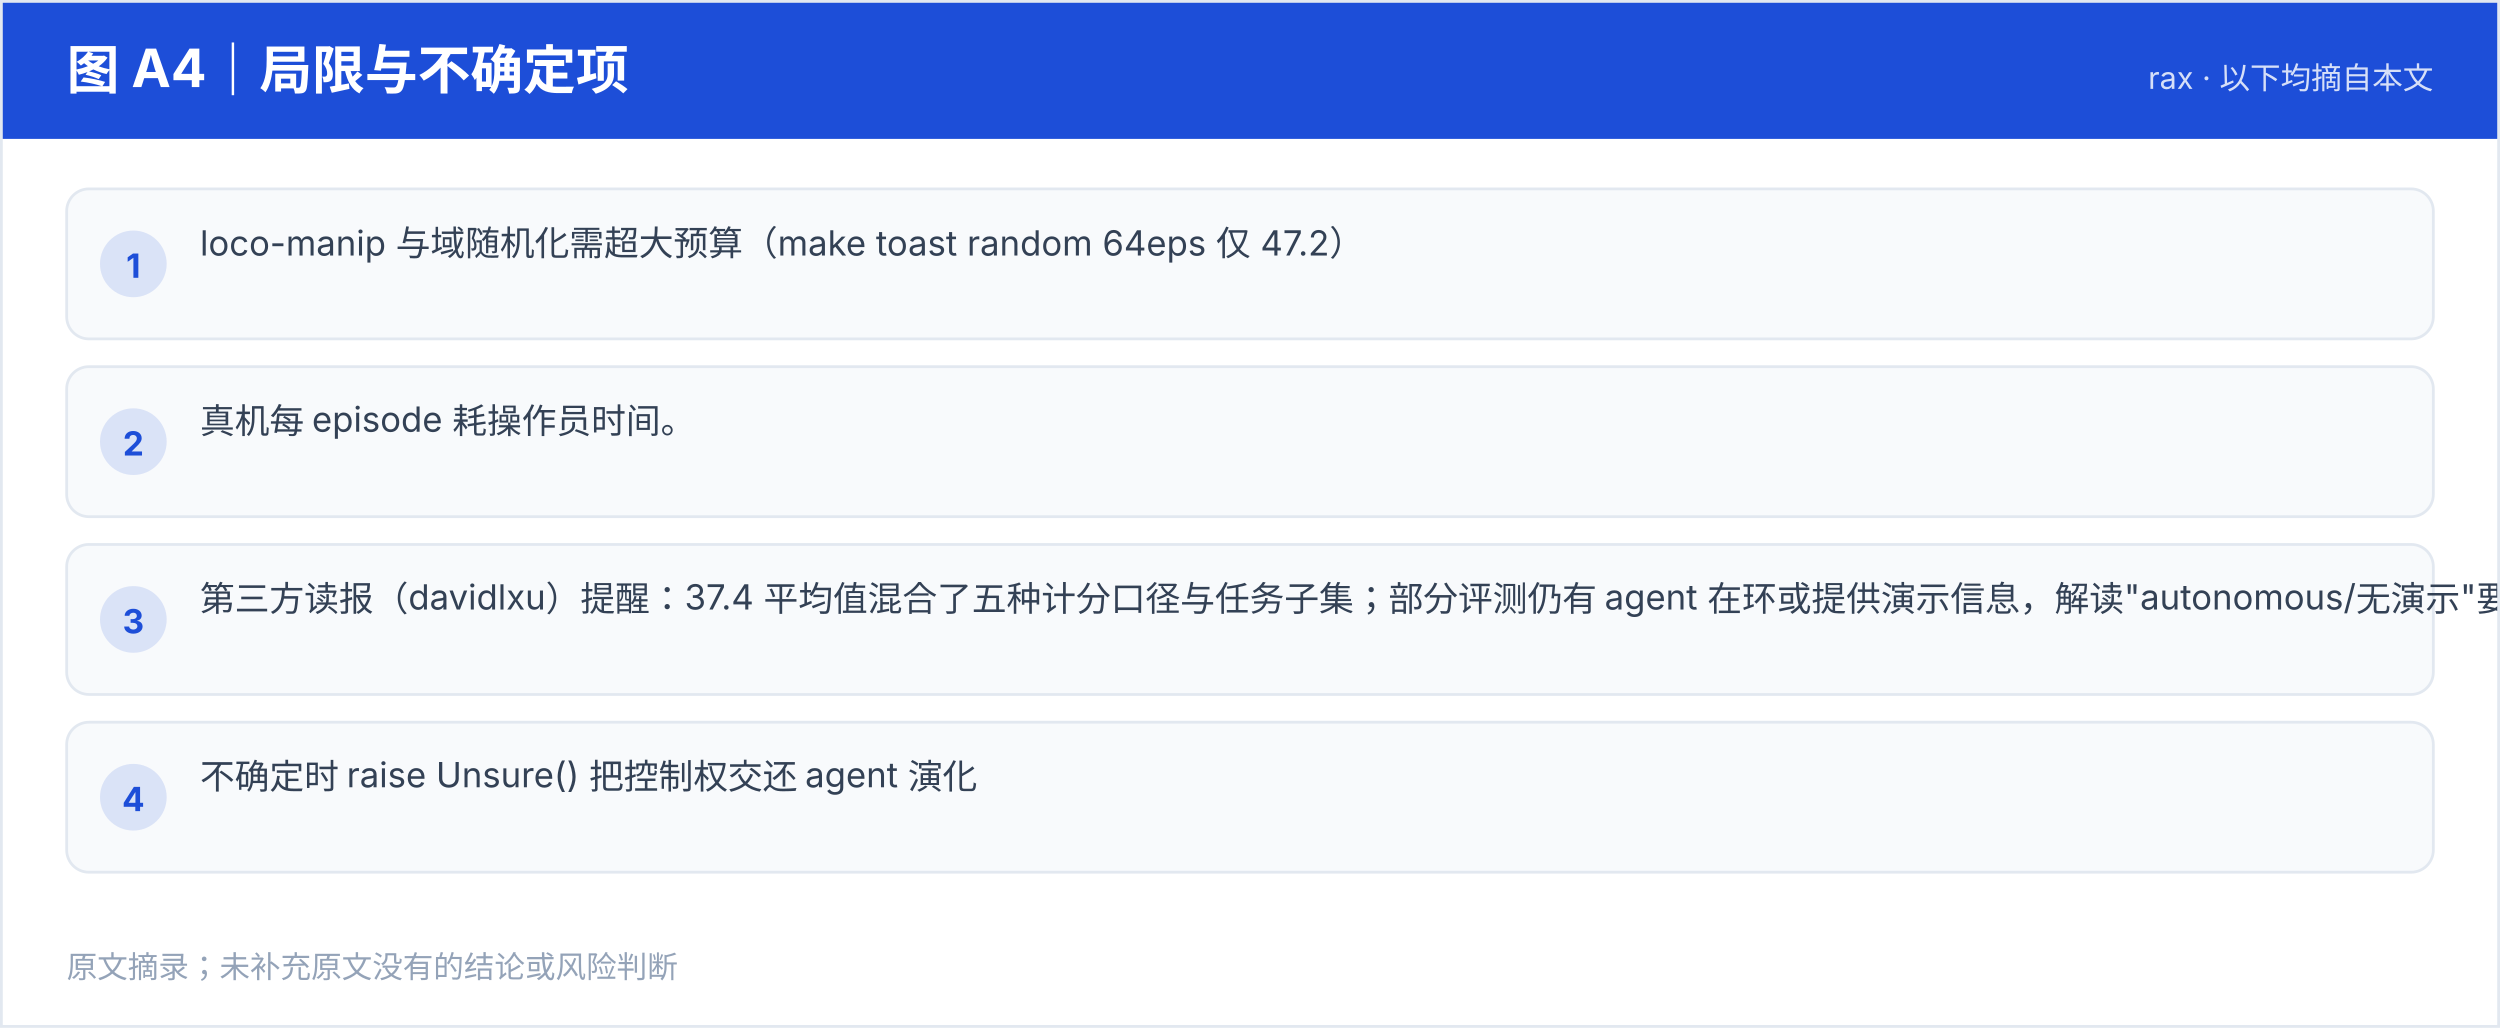
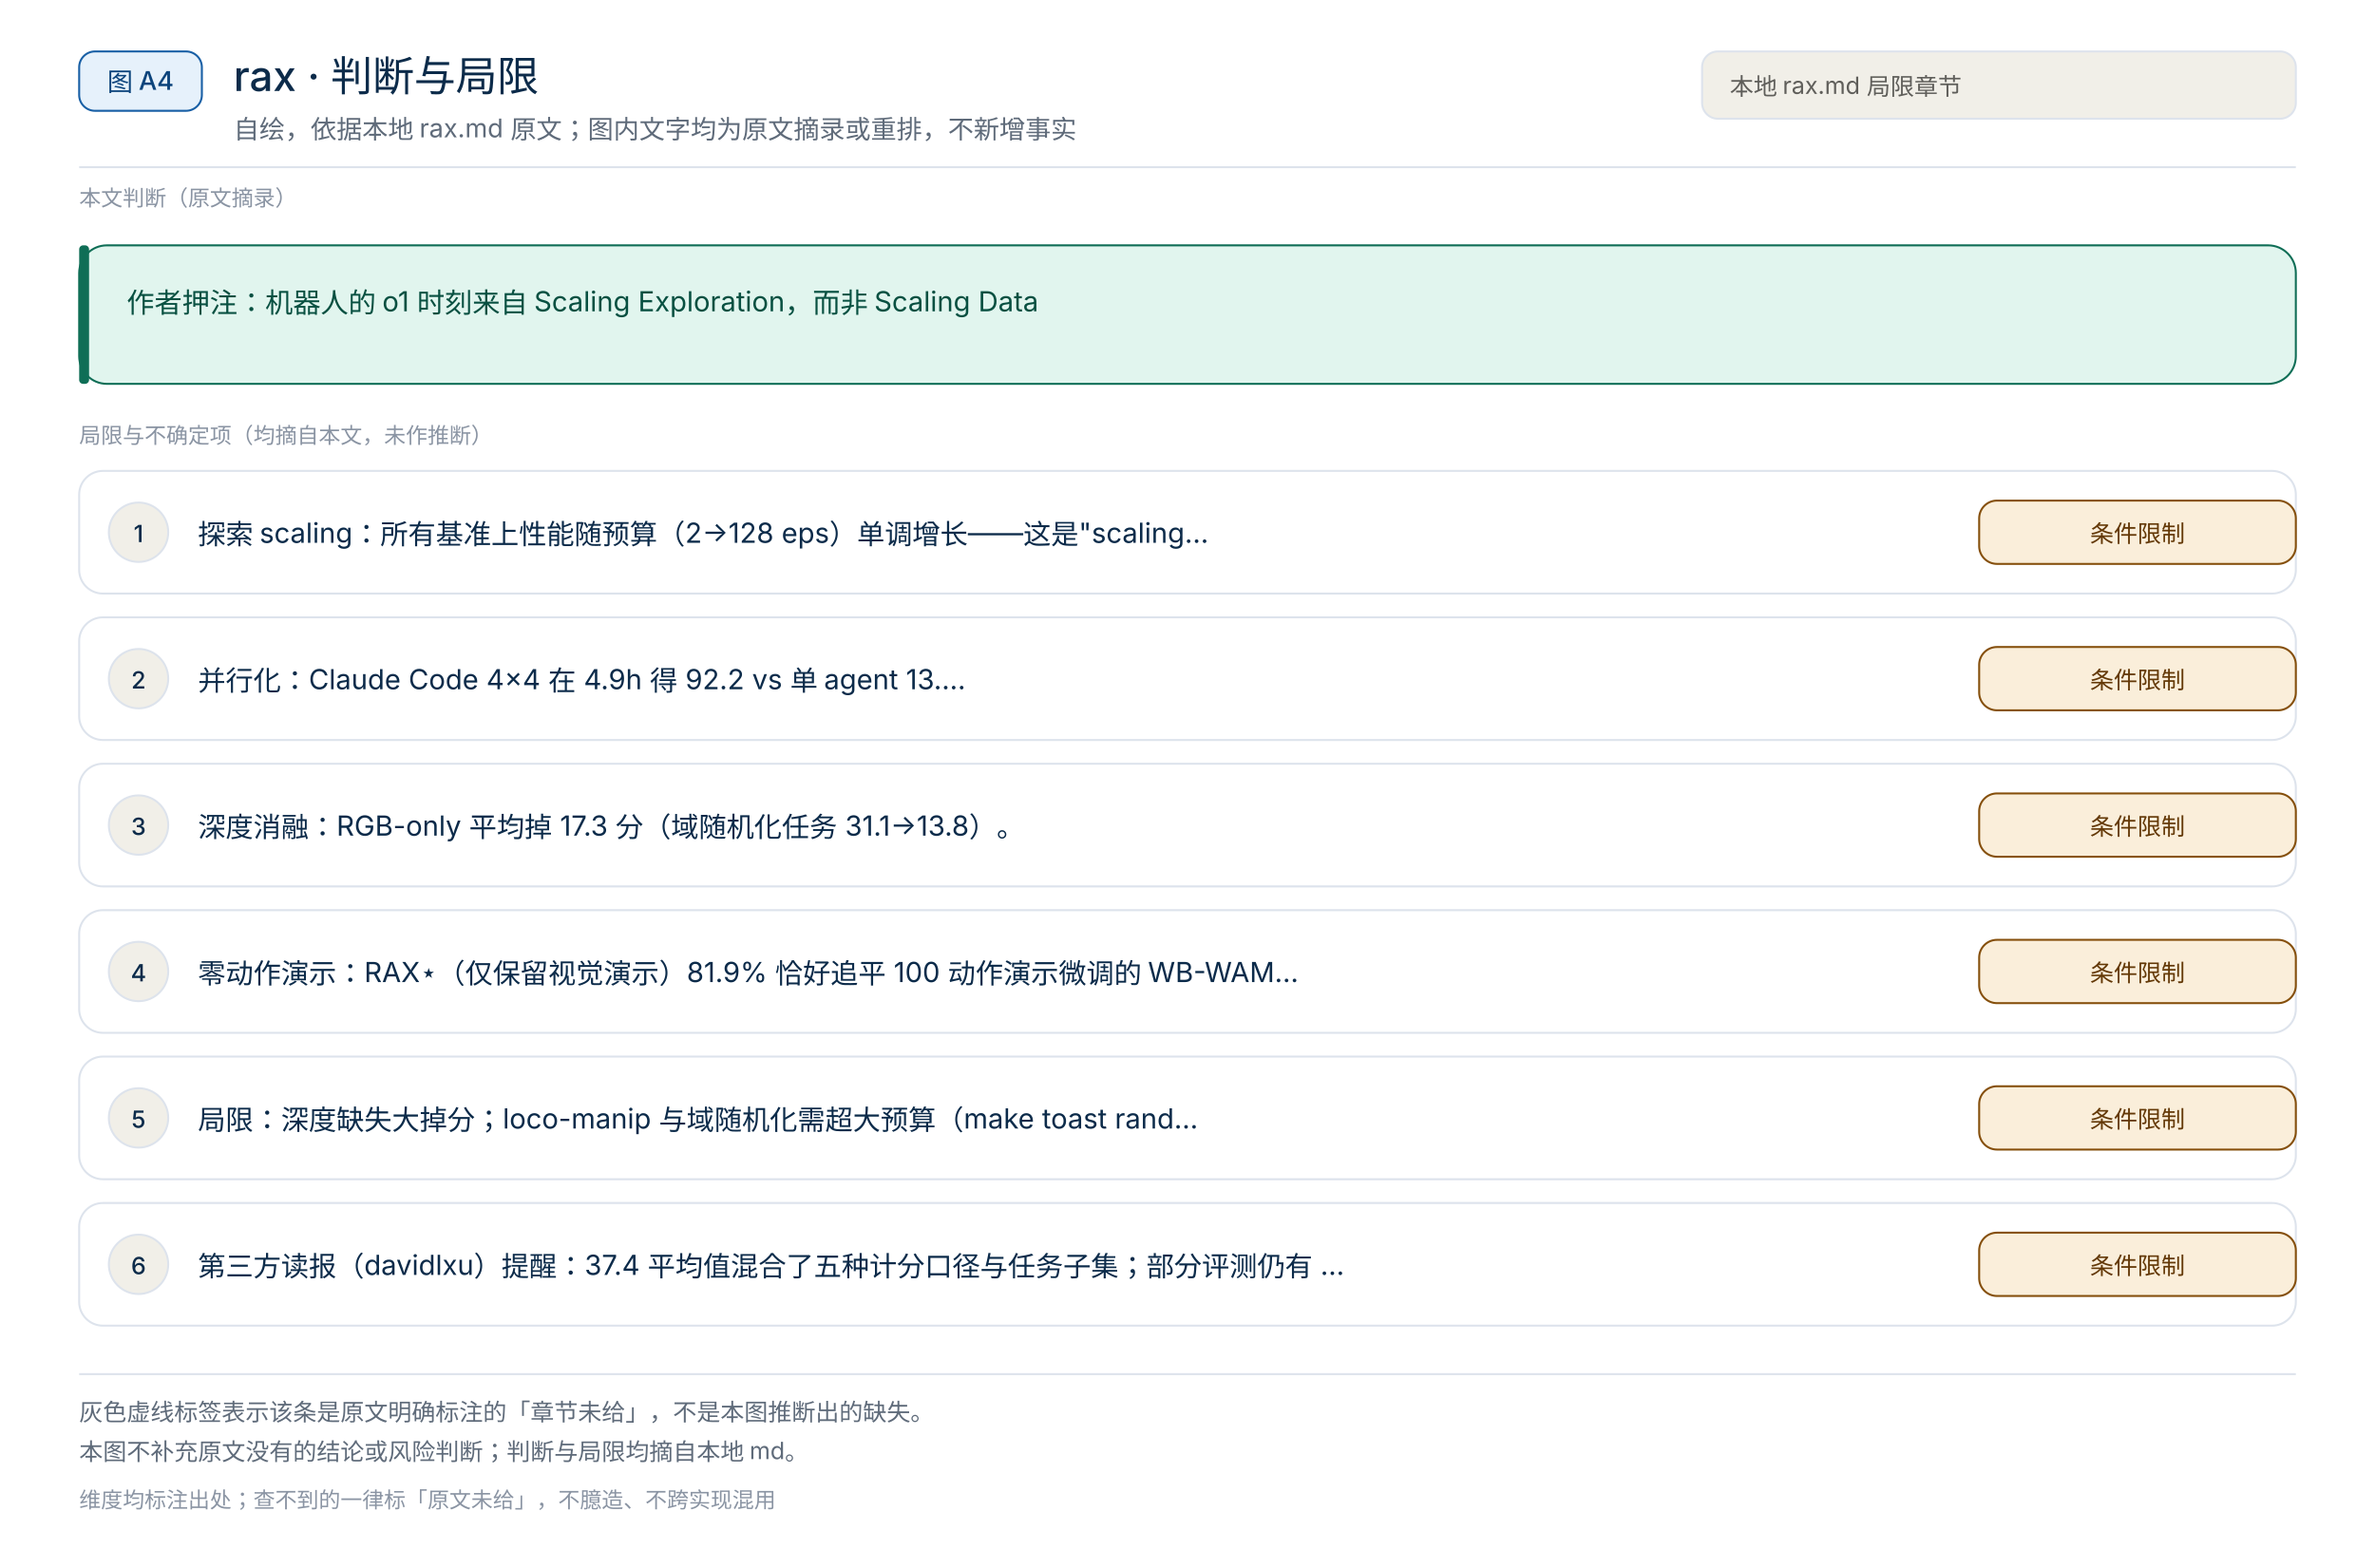
- <svg xmlns="http://www.w3.org/2000/svg" viewBox="0 0 900 370" width="900" height="370" font-family="PingFang SC, -apple-system, BlinkMacSystemFont, Microsoft YaHei, sans-serif">
-   <rect width="900" height="370" fill="#ffffff" />
-   <rect x="0" y="0" width="900" height="50" fill="#1d4ed8" />
-   <text x="24" y="32" font-size="19" fill="#ffffff" font-weight="700" text-anchor="start">图 A4｜局限与不确定项</text>
-   <text x="876" y="32" font-size="11" fill="#ffffff" font-weight="400" text-anchor="end" opacity="0.82">rax · 以下均摘自本文</text>
-   <rect x="24" y="68" width="852" height="54" rx="8" fill="#f8fafc" stroke="#e2e8f0" />
-   <circle cx="48" cy="95" r="12" fill="#1d4ed8" opacity="0.14" />
-   <text x="48" y="100" font-size="12" fill="#1d4ed8" font-weight="700" text-anchor="middle">1</text>
-   <text x="72" y="92" font-size="12.5" fill="#334155" font-weight="400" text-anchor="start">loco-manip 与域随机化需超大预算（make toast random 64eps 仅 47.2）</text>
-   <rect x="24" y="132" width="852" height="54" rx="8" fill="#f8fafc" stroke="#e2e8f0" />
-   <circle cx="48" cy="159" r="12" fill="#1d4ed8" opacity="0.14" />
-   <text x="48" y="164" font-size="12" fill="#1d4ed8" font-weight="700" text-anchor="middle">2</text>
-   <text x="72" y="156" font-size="12.5" fill="#334155" font-weight="400" text-anchor="start">真机每 episode 耗操作员时间。</text>
-   <rect x="24" y="196" width="852" height="54" rx="8" fill="#f8fafc" stroke="#e2e8f0" />
-   <circle cx="48" cy="223" r="12" fill="#1d4ed8" opacity="0.14" />
-   <text x="48" y="228" font-size="12" fill="#1d4ed8" font-weight="700" text-anchor="middle">3</text>
-   <text x="72" y="220" font-size="12.5" fill="#334155" font-weight="400" text-anchor="start">第三方读报（davidlxu）提醒：37.4 平均值混合了五种计分口径与任务子集；部分评测仍有 agent 在环或提供演示信息，解读"autonomous/无演示"要看细节。</text>
-   <rect x="24" y="260" width="852" height="54" rx="8" fill="#f8fafc" stroke="#e2e8f0" />
-   <circle cx="48" cy="287" r="12" fill="#1d4ed8" opacity="0.14" />
-   <text x="48" y="292" font-size="12" fill="#1d4ed8" font-weight="700" text-anchor="middle">4</text>
-   <text x="72" y="284" font-size="12.5" fill="#334155" font-weight="400" text-anchor="start">不确定时 raise Unsure() 把控制权交还 agent 演化</text>
-   <text x="24" y="352" font-size="11" fill="#94a3b8" font-weight="400" text-anchor="start">原文摘录；未补充原文没有的结论或风险判断</text>
-   <rect x="0.5" y="0.5" width="899" height="369" fill="none" stroke="#e2e8f0" />
+ <svg xmlns="http://www.w3.org/2000/svg" width="1200" height="792" viewBox="0 0 1200 792" role="img">
+   <defs>
+     <marker id="arrow" viewBox="0 0 10 10" refX="8" refY="5" markerWidth="6" markerHeight="6" orient="auto-start-reverse">
+       <path d="M2 1L8 5L2 9" fill="none" stroke="#185FA5" stroke-width="1.6" stroke-linecap="round" stroke-linejoin="round" />
+     </marker>
+   </defs>
+   <rect x="0" y="0" width="1200" height="792" rx="0" fill="#FFFFFF" stroke="#FFFFFF" stroke-width="1" />
+   <text x="118" y="46" font-family="-apple-system,BlinkMacSystemFont,'PingFang SC','Microsoft YaHei',sans-serif" font-size="21" font-weight="500" fill="#0C2B4A" text-anchor="start">rax · 判断与局限</text>
+   <text x="118" y="70" font-family="-apple-system,BlinkMacSystemFont,'PingFang SC','Microsoft YaHei',sans-serif" font-size="13" font-weight="400" fill="#5F6B7A" text-anchor="start">自绘，依据本地 rax.md 原文；图内文字均为原文摘录或重排，不新增事实</text>
+   <rect x="40" y="84" width="1120" height="1" rx="0" fill="#DDE3EC" stroke="#DDE3EC" stroke-width="0" />
+   <rect x="860" y="26" width="300" height="34" rx="8" fill="#F1EFE8" stroke="#DDE3EC" stroke-width="1" />
+   <text x="874" y="48" font-family="-apple-system,BlinkMacSystemFont,'PingFang SC','Microsoft YaHei',sans-serif" font-size="12" font-weight="400" fill="#5F5E5A" text-anchor="start">本地 rax.md 局限章节</text>
+   <rect x="40" y="26" width="62" height="30" rx="8" fill="#E6F1FB" stroke="#185FA5" stroke-width="1" />
+   <text x="71" y="46" font-family="-apple-system,BlinkMacSystemFont,'PingFang SC','Microsoft YaHei',sans-serif" font-size="13" font-weight="500" fill="#0C447C" text-anchor="middle">图 A4</text>
+   <text x="40" y="104" font-family="-apple-system,BlinkMacSystemFont,'PingFang SC','Microsoft YaHei',sans-serif" font-size="11" font-weight="400" fill="#8A94A3" text-anchor="start">本文判断（原文摘录）</text>
+   <rect x="40" y="124" width="1120" height="70" rx="14" fill="#E1F5EE" stroke="#0F6E56" stroke-width="1" />
+   <rect x="40" y="124" width="5" height="70" rx="2" fill="#0F6E56" stroke="#0F6E56" stroke-width="0" />
+   <text x="64" y="158" font-family="-apple-system,BlinkMacSystemFont,'PingFang SC','Microsoft YaHei',sans-serif" font-size="14" font-weight="400" fill="#085041" text-anchor="start">作者押注：机器人的 o1 时刻来自 Scaling Exploration，而非 Scaling Data</text>
+   <text x="40" y="224" font-family="-apple-system,BlinkMacSystemFont,'PingFang SC','Microsoft YaHei',sans-serif" font-size="11" font-weight="400" fill="#8A94A3" text-anchor="start">局限与不确定项（均摘自本文，未作推断）</text>
+   <rect x="40" y="238" width="1120" height="62" rx="12" fill="#FFFFFF" stroke="#DDE3EC" stroke-width="1" />
+   <circle cx="70" cy="269" r="15" fill="#F1EFE8" stroke="#DDE3EC" stroke-width="1" />
+   <text x="70" y="274" font-family="-apple-system,BlinkMacSystemFont,'PingFang SC','Microsoft YaHei',sans-serif" font-size="12" font-weight="500" fill="#0C2B4A" text-anchor="middle">1</text>
+   <text x="100" y="275" font-family="-apple-system,BlinkMacSystemFont,'PingFang SC','Microsoft YaHei',sans-serif" font-size="14" font-weight="400" fill="#0C2B4A" text-anchor="start">探索 scaling：所有基准上性能随预算（2→128 eps）单调增长——这是"scaling…</text>
+   <rect x="1000" y="253" width="160" height="32" rx="9" fill="#FAEEDA" stroke="#854F0B" stroke-width="1" />
+   <text x="1080" y="274" font-family="-apple-system,BlinkMacSystemFont,'PingFang SC','Microsoft YaHei',sans-serif" font-size="12" font-weight="400" fill="#633806" text-anchor="middle">条件限制</text>
+   <rect x="40" y="312" width="1120" height="62" rx="12" fill="#FFFFFF" stroke="#DDE3EC" stroke-width="1" />
+   <circle cx="70" cy="343" r="15" fill="#F1EFE8" stroke="#DDE3EC" stroke-width="1" />
+   <text x="70" y="348" font-family="-apple-system,BlinkMacSystemFont,'PingFang SC','Microsoft YaHei',sans-serif" font-size="12" font-weight="500" fill="#0C2B4A" text-anchor="middle">2</text>
+   <text x="100" y="349" font-family="-apple-system,BlinkMacSystemFont,'PingFang SC','Microsoft YaHei',sans-serif" font-size="14" font-weight="400" fill="#0C2B4A" text-anchor="start">并行化：Claude Code 4×4 在 4.9h 得 92.2 vs 单 agent 13.…</text>
+   <rect x="1000" y="327" width="160" height="32" rx="9" fill="#FAEEDA" stroke="#854F0B" stroke-width="1" />
+   <text x="1080" y="348" font-family="-apple-system,BlinkMacSystemFont,'PingFang SC','Microsoft YaHei',sans-serif" font-size="12" font-weight="400" fill="#633806" text-anchor="middle">条件限制</text>
+   <rect x="40" y="386" width="1120" height="62" rx="12" fill="#FFFFFF" stroke="#DDE3EC" stroke-width="1" />
+   <circle cx="70" cy="417" r="15" fill="#F1EFE8" stroke="#DDE3EC" stroke-width="1" />
+   <text x="70" y="422" font-family="-apple-system,BlinkMacSystemFont,'PingFang SC','Microsoft YaHei',sans-serif" font-size="12" font-weight="500" fill="#0C2B4A" text-anchor="middle">3</text>
+   <text x="100" y="423" font-family="-apple-system,BlinkMacSystemFont,'PingFang SC','Microsoft YaHei',sans-serif" font-size="14" font-weight="400" fill="#0C2B4A" text-anchor="start">深度消融：RGB-only 平均掉 17.3 分（域随机化任务 31.1→13.8）。</text>
+   <rect x="1000" y="401" width="160" height="32" rx="9" fill="#FAEEDA" stroke="#854F0B" stroke-width="1" />
+   <text x="1080" y="422" font-family="-apple-system,BlinkMacSystemFont,'PingFang SC','Microsoft YaHei',sans-serif" font-size="12" font-weight="400" fill="#633806" text-anchor="middle">条件限制</text>
+   <rect x="40" y="460" width="1120" height="62" rx="12" fill="#FFFFFF" stroke="#DDE3EC" stroke-width="1" />
+   <circle cx="70" cy="491" r="15" fill="#F1EFE8" stroke="#DDE3EC" stroke-width="1" />
+   <text x="70" y="496" font-family="-apple-system,BlinkMacSystemFont,'PingFang SC','Microsoft YaHei',sans-serif" font-size="12" font-weight="500" fill="#0C2B4A" text-anchor="middle">4</text>
+   <text x="100" y="497" font-family="-apple-system,BlinkMacSystemFont,'PingFang SC','Microsoft YaHei',sans-serif" font-size="14" font-weight="400" fill="#0C2B4A" text-anchor="start">零动作演示：RAX⋆（仅保留视觉演示）81.9% 恰好追平 100 动作演示微调的 WB-WAM…</text>
+   <rect x="1000" y="475" width="160" height="32" rx="9" fill="#FAEEDA" stroke="#854F0B" stroke-width="1" />
+   <text x="1080" y="496" font-family="-apple-system,BlinkMacSystemFont,'PingFang SC','Microsoft YaHei',sans-serif" font-size="12" font-weight="400" fill="#633806" text-anchor="middle">条件限制</text>
+   <rect x="40" y="534" width="1120" height="62" rx="12" fill="#FFFFFF" stroke="#DDE3EC" stroke-width="1" />
+   <circle cx="70" cy="565" r="15" fill="#F1EFE8" stroke="#DDE3EC" stroke-width="1" />
+   <text x="70" y="570" font-family="-apple-system,BlinkMacSystemFont,'PingFang SC','Microsoft YaHei',sans-serif" font-size="12" font-weight="500" fill="#0C2B4A" text-anchor="middle">5</text>
+   <text x="100" y="571" font-family="-apple-system,BlinkMacSystemFont,'PingFang SC','Microsoft YaHei',sans-serif" font-size="14" font-weight="400" fill="#0C2B4A" text-anchor="start">局限：深度缺失大掉分；loco-manip 与域随机化需超大预算（make toast rand…</text>
+   <rect x="1000" y="549" width="160" height="32" rx="9" fill="#FAEEDA" stroke="#854F0B" stroke-width="1" />
+   <text x="1080" y="570" font-family="-apple-system,BlinkMacSystemFont,'PingFang SC','Microsoft YaHei',sans-serif" font-size="12" font-weight="400" fill="#633806" text-anchor="middle">条件限制</text>
+   <rect x="40" y="608" width="1120" height="62" rx="12" fill="#FFFFFF" stroke="#DDE3EC" stroke-width="1" />
+   <circle cx="70" cy="639" r="15" fill="#F1EFE8" stroke="#DDE3EC" stroke-width="1" />
+   <text x="70" y="644" font-family="-apple-system,BlinkMacSystemFont,'PingFang SC','Microsoft YaHei',sans-serif" font-size="12" font-weight="500" fill="#0C2B4A" text-anchor="middle">6</text>
+   <text x="100" y="645" font-family="-apple-system,BlinkMacSystemFont,'PingFang SC','Microsoft YaHei',sans-serif" font-size="14" font-weight="400" fill="#0C2B4A" text-anchor="start">第三方读报（davidlxu）提醒：37.4 平均值混合了五种计分口径与任务子集；部分评测仍有 …</text>
+   <rect x="1000" y="623" width="160" height="32" rx="9" fill="#FAEEDA" stroke="#854F0B" stroke-width="1" />
+   <text x="1080" y="644" font-family="-apple-system,BlinkMacSystemFont,'PingFang SC','Microsoft YaHei',sans-serif" font-size="12" font-weight="400" fill="#633806" text-anchor="middle">条件限制</text>
+   <rect x="40" y="694" width="1120" height="1" rx="0" fill="#DDE3EC" stroke="#DDE3EC" stroke-width="0" />
+   <text x="40" y="718" font-family="-apple-system,BlinkMacSystemFont,'PingFang SC','Microsoft YaHei',sans-serif" font-size="12" font-weight="400" fill="#5F6B7A" text-anchor="start">灰色虚线标签表示该条是原文明确标注的「章节未给」，不是本图推断出的缺失。</text>
+   <text x="40" y="738" font-family="-apple-system,BlinkMacSystemFont,'PingFang SC','Microsoft YaHei',sans-serif" font-size="12" font-weight="400" fill="#5F6B7A" text-anchor="start">本图不补充原文没有的结论或风险判断；判断与局限均摘自本地 md。</text>
+   <text x="40" y="762" font-family="-apple-system,BlinkMacSystemFont,'PingFang SC','Microsoft YaHei',sans-serif" font-size="11" font-weight="400" fill="#8A94A3" text-anchor="start">维度均标注出处；查不到的一律标「原文未给」，不臆造、不跨实现混用</text>
</svg>
